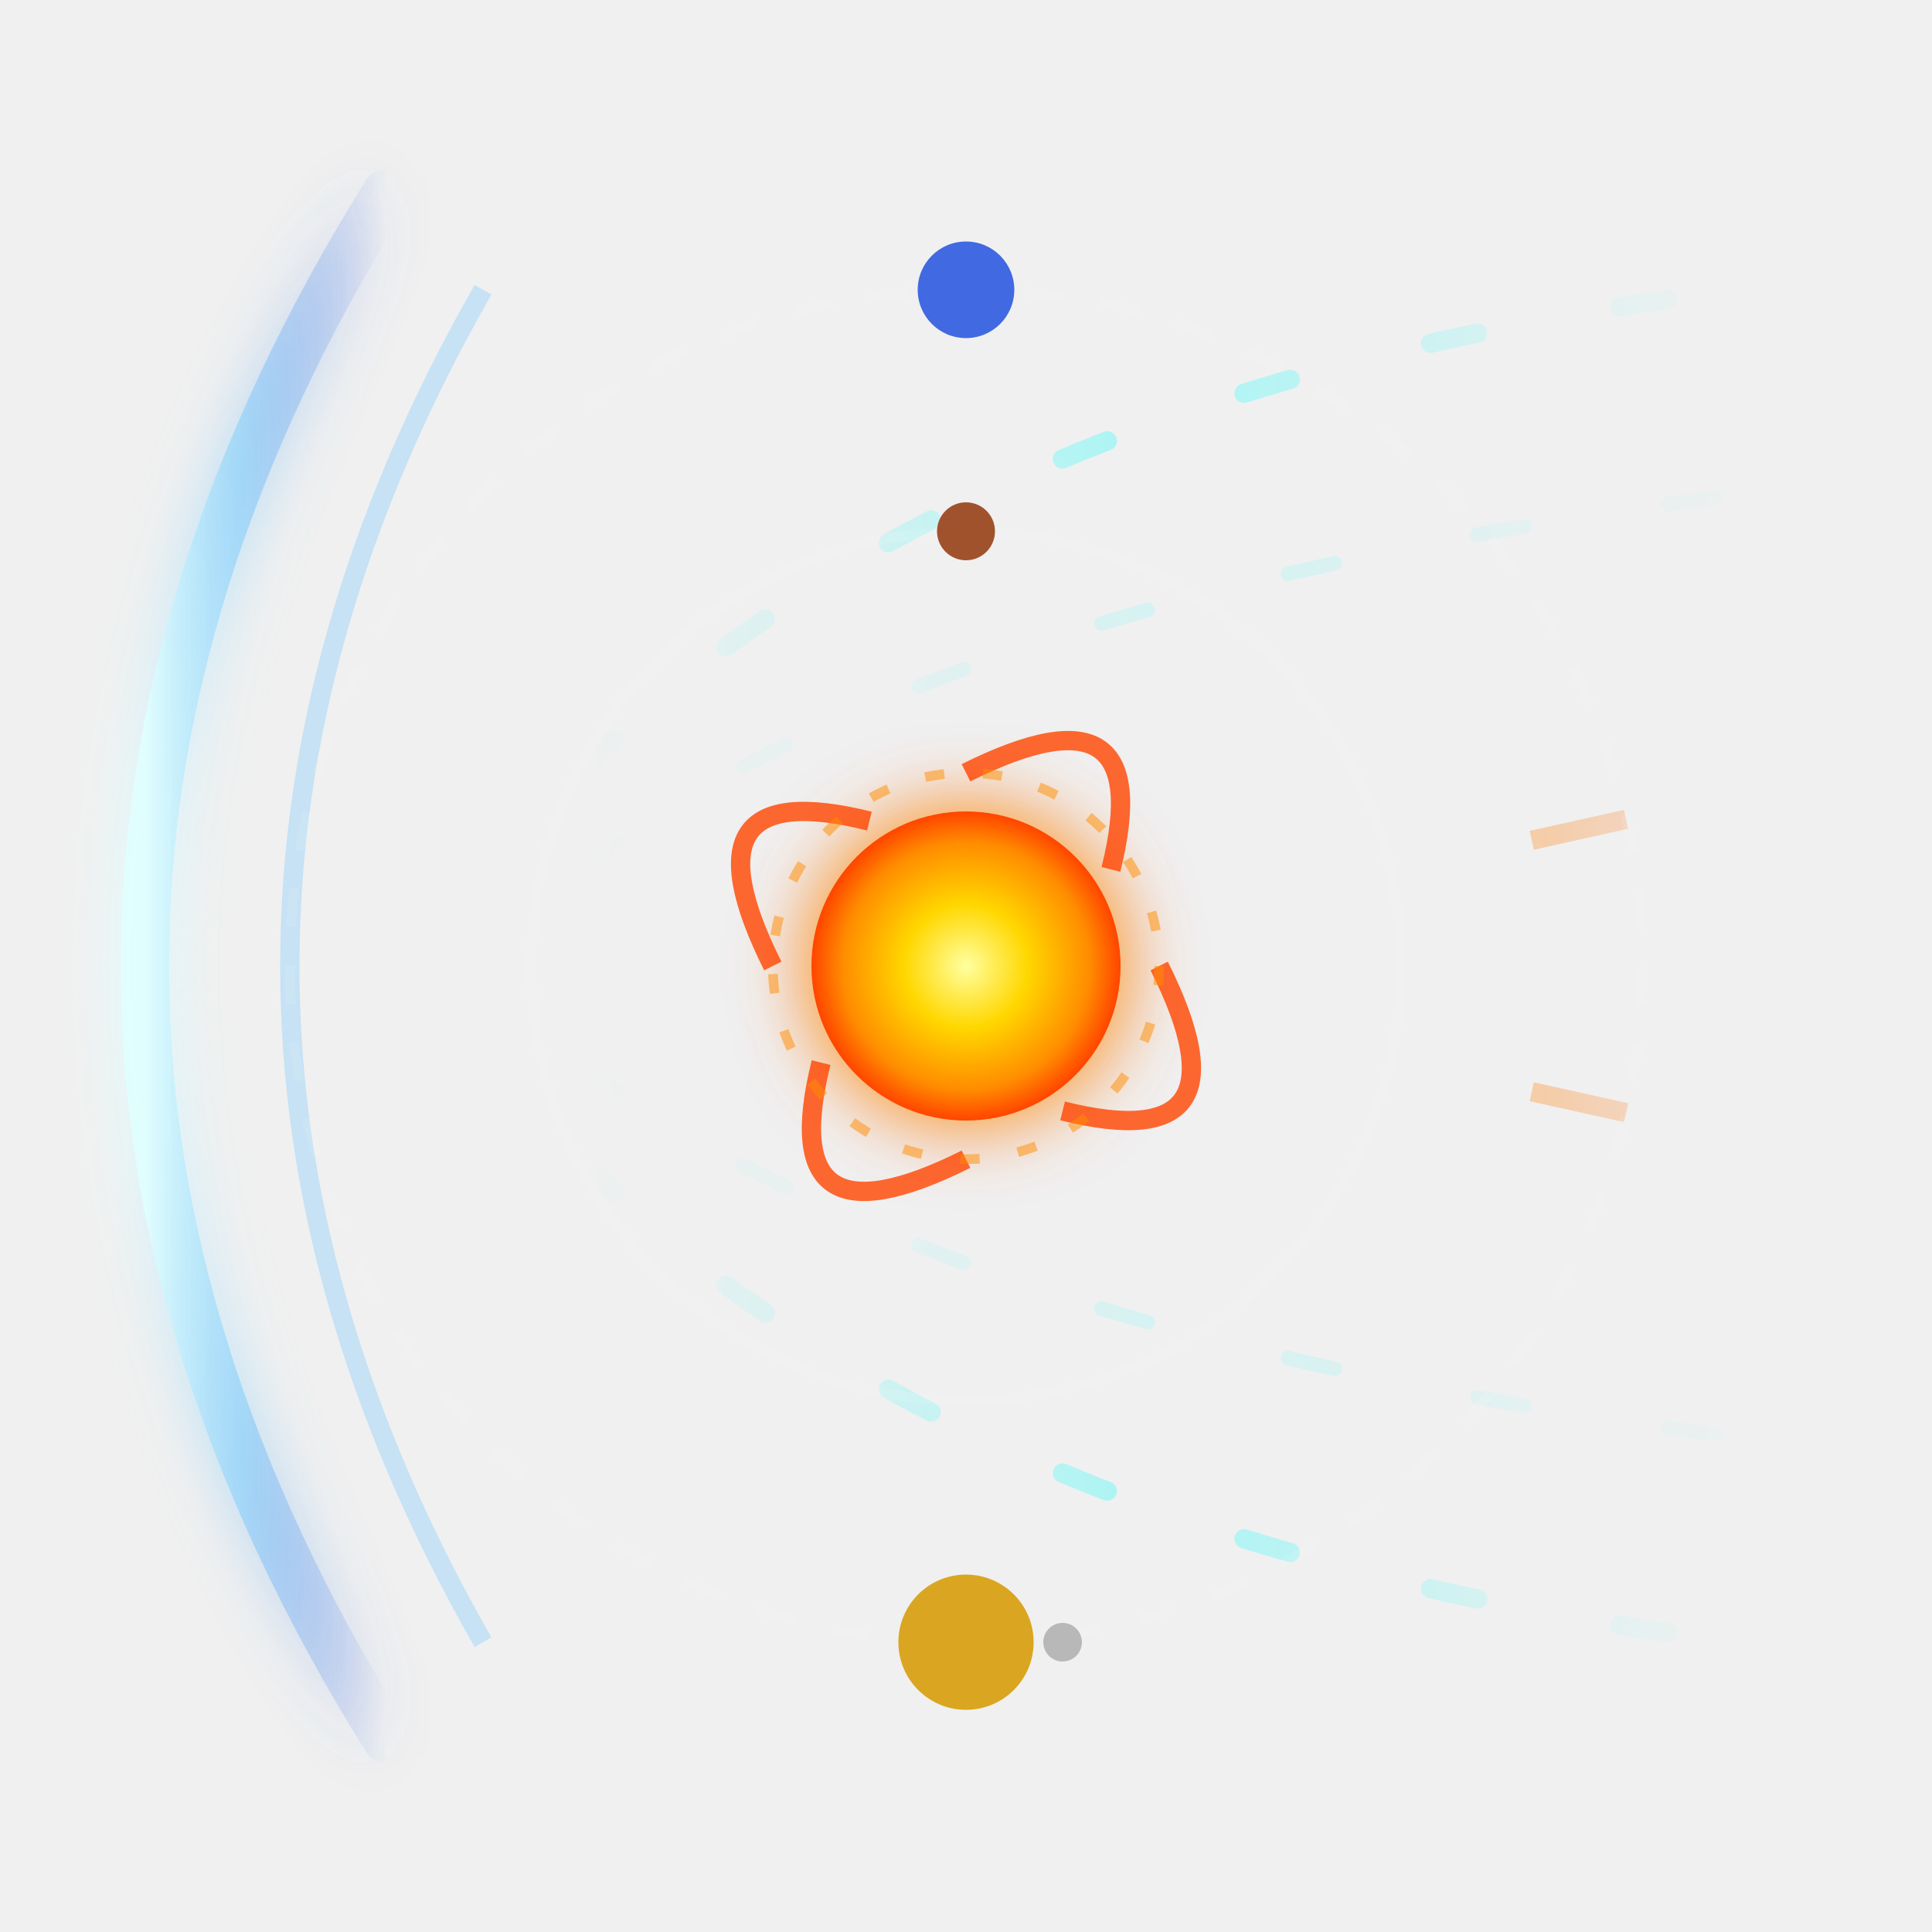
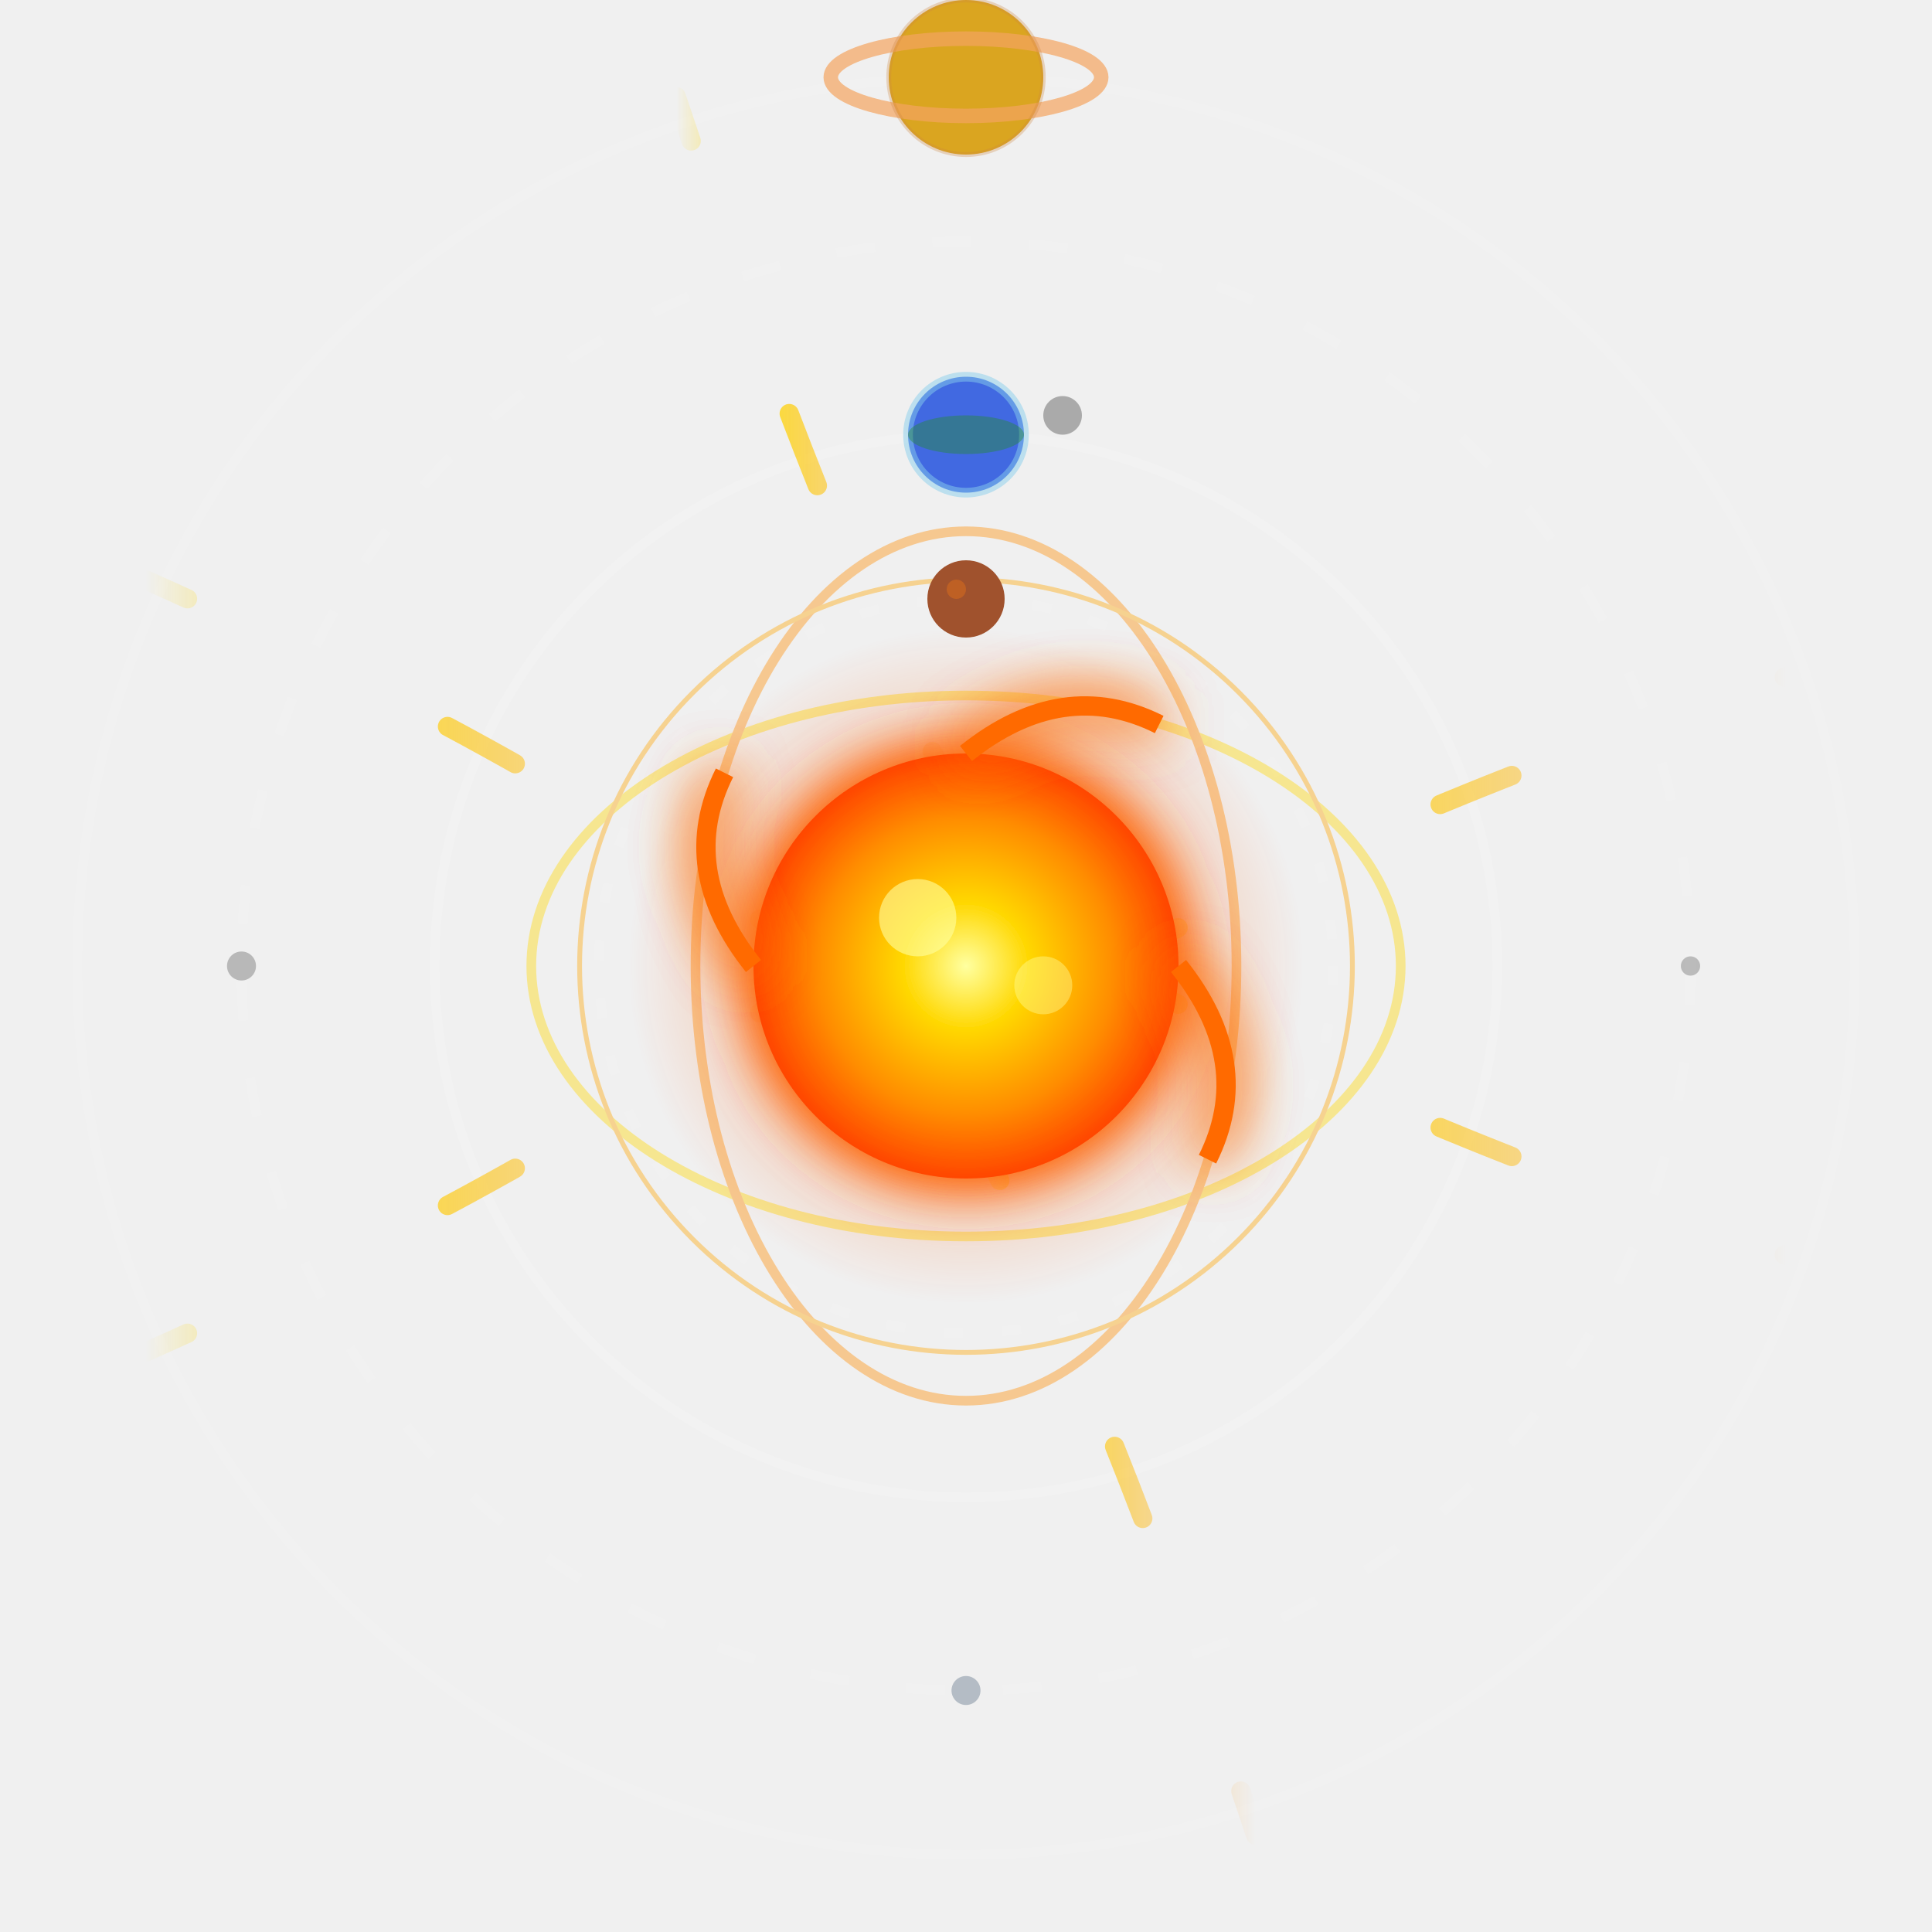
<svg xmlns="http://www.w3.org/2000/svg" width="200" height="200" viewBox="0 0 200 200">
  <defs>
-     <radialGradient id="sunGradient" cx="50%" cy="50%" r="50%" fx="50%" fy="50%">
+     <radialGradient id="sunGrad" cx="50%" cy="50%" r="50%">
      <stop offset="0%" stop-color="#FFFFA0" />
-       <stop offset="40%" stop-color="#FFD700" />
-       <stop offset="80%" stop-color="#FF8C00" />
+       <stop offset="30%" stop-color="#FFD700" />
+       <stop offset="70%" stop-color="#FF8C00" />
      <stop offset="100%" stop-color="#FF4500" />
    </radialGradient>
-     <filter id="sunGlow" x="-50%" y="-50%" width="200%" height="200%">
-       <feGaussianBlur in="SourceGraphic" stdDeviation="4" result="blur" />
+     <radialGradient id="coronaGrad" cx="50%" cy="50%" r="50%">
+       <stop offset="0%" stop-color="#FFD700" stop-opacity="0.6" />
+       <stop offset="100%" stop-color="#FF4500" stop-opacity="0" />
+     </radialGradient>
+     <filter id="sunGlow" x="-100%" y="-100%" width="300%" height="300%">
+       <feGaussianBlur in="SourceGraphic" stdDeviation="3" result="blur" />
      <feMerge>
+         <feMergeNode in="blur" />
        <feMergeNode in="blur" />
        <feMergeNode in="SourceGraphic" />
      </feMerge>
    </filter>
-     <filter id="shockGlow" x="-50%" y="-50%" width="200%" height="200%">
-       <feGaussianBlur in="SourceGraphic" stdDeviation="3" result="blur" />
-       <feMerge>
-         <feMergeNode in="blur" />
-         <feMergeNode in="SourceGraphic" />
-       </feMerge>
-     </filter>
-     <linearGradient id="windGradient" x1="0%" y1="0%" x2="100%" y2="0%">
-       <stop offset="0%" stop-color="#00FFFF" stop-opacity="0" />
-       <stop offset="20%" stop-color="#00FFFF" stop-opacity="0.1" />
-       <stop offset="50%" stop-color="#00FFFF" stop-opacity="0.3" />
-       <stop offset="80%" stop-color="#00FFFF" stop-opacity="0.1" />
-       <stop offset="100%" stop-color="#00FFFF" stop-opacity="0" />
-     </linearGradient>
-     <linearGradient id="plasmaGradient" x1="0%" y1="0%" x2="100%" y2="0%">
+     <linearGradient id="windGrad" x1="0%" y1="0%" x2="100%" y2="0%">
      <stop offset="0%" stop-color="#FFD700" stop-opacity="0" />
-       <stop offset="10%" stop-color="#FFD700" stop-opacity="0.8" />
-       <stop offset="100%" stop-color="#FF4500" stop-opacity="0" />
-     </linearGradient>
-     <linearGradient id="bowShockGradient" x1="0%" y1="50%" x2="100%" y2="50%">
-       <stop offset="0%" stop-color="#E0FFFF" stop-opacity="0.9" />
-       <stop offset="40%" stop-color="#87CEFA" stop-opacity="0.6" />
-       <stop offset="100%" stop-color="#4169E1" stop-opacity="0" />
+       <stop offset="30%" stop-color="#FFD700" stop-opacity="0.8" />
+       <stop offset="100%" stop-color="#FF8C00" stop-opacity="0" />
    </linearGradient>
  </defs>
  <style>
-     @keyframes spin-orbit {
-       from { transform: rotate(0deg); }
-       to { transform: rotate(360deg); }
-     }
-     @keyframes pulse-sun {
-       0%, 100% { r: 16; }
-       50% { r: 18; }
-     }
-     @keyframes wind-flow {
-       0% { stroke-dashoffset: 20; opacity: 0.3; transform: translateX(0); }
-       100% { stroke-dashoffset: -40; opacity: 0.6; transform: translateX(2px); }
-     }
-     @keyframes plasma-burst {
-         0% { stroke-dashoffset: 60; opacity: 0; }
-         20% { opacity: 0.8; }
-         100% { stroke-dashoffset: -60; opacity: 0; }
-     }
-     @keyframes shock-ripple {
-         0%, 100% { stroke-width: 4; opacity: 0.8; }
-         50% { stroke-width: 6; opacity: 0.5; }
-     }
-     @keyframes flare-rotate {
-         0% { transform: rotate(0deg) scale(1); }
-         50% { transform: rotate(5deg) scale(1.1); }
-         100% { transform: rotate(0deg) scale(1); }
-     }
-     
-     .orbit-system {
-       transform-origin: 100px 100px;
-       animation: spin-orbit 60s linear infinite;
-     }
-     
-     .orbit-inner {
-         transform-origin: 100px 100px;
-         animation: spin-orbit 20s linear infinite;
-     }
-     
-     .sun-core {
-       animation: pulse-sun 3s ease-in-out infinite;
-     }
-     
-     /* Rapid Solar Wind Lines */
-     .wind-stream {
-         stroke-dasharray: 5, 15;
-         fill: none;
-         stroke-linecap: round;
-     }
-     
-     .wind-fast {
-         animation: wind-flow 0.5s linear infinite;
-         stroke: url(#windGradient);
-     }
-     
-     .wind-medium {
-         animation: wind-flow 0.8s linear infinite;
-         stroke: url(#windGradient);
-         opacity: 0.4;
-     }
-     
-     .plasma-burst {
-         stroke: url(#plasmaGradient);
-         stroke-dasharray: 10, 50;
-         animation: plasma-burst 1.2s ease-out infinite;
-     }
-     
-     .bow-shock {
-         animation: shock-ripple 4s ease-in-out infinite;
-     }
-     
-     .flare-group {
-         transform-origin: 100px 100px;
-         animation: flare-rotate 8s ease-in-out infinite;
-     }
+     @keyframes orbit-fast { from { transform: rotate(0deg); } to { transform: rotate(360deg); } }
+     @keyframes orbit-rev { from { transform: rotate(360deg); } to { transform: rotate(0deg); } }
+     @keyframes pulse { 0%, 100% { transform: scale(1); opacity: 0.8; } 50% { transform: scale(1.15); opacity: 1; } }
+     @keyframes corona-rotate { from { transform: rotate(0deg); } to { transform: rotate(360deg); } }
+     @keyframes flare { 0%, 100% { opacity: 0.3; transform: scale(1); } 50% { opacity: 0.8; transform: scale(1.2); } }
+     @keyframes wind-stream { 0% { stroke-dashoffset: 40; opacity: 0; } 20% { opacity: 0.8; } 100% { stroke-dashoffset: -80; opacity: 0; } }
+ 
+     .orbit-ring-1 { transform-origin: 100px 100px; animation: orbit-fast 8s linear infinite; }
+     .orbit-ring-2 { transform-origin: 100px 100px; animation: orbit-fast 15s linear infinite; }
+     .orbit-ring-3 { transform-origin: 100px 100px; animation: orbit-rev 25s linear infinite; }
+     .corona { transform-origin: 100px 100px; animation: corona-rotate 20s linear infinite; }
+     .sun-pulse { transform-origin: 100px 100px; animation: pulse 2s ease-in-out infinite; }
+     .flare { transform-origin: center; animation: flare 1.5s ease-in-out infinite; }
+     .wind { stroke-dasharray: 8, 30; animation: wind-stream 0.8s linear infinite; }
  </style>
-   <path d="M 40,20 Q -10,100 40,180" fill="none" stroke="url(#bowShockGradient)" stroke-width="5" stroke-linecap="round" filter="url(#shockGlow)" class="bow-shock" />
-   <path d="M 50,30 Q 10,100 50,170" fill="none" stroke="#87CEFA" stroke-width="2" opacity="0.4" />
-   <path d="M 60,80 Q 100,40 180,30" stroke-width="2" class="wind-stream wind-fast" />
-   <path d="M 60,90 Q 100,60 190,50" stroke-width="1.5" class="wind-stream wind-medium" style="animation-delay: -0.2s" />
-   <path d="M 60,120 Q 100,160 180,170" stroke-width="2" class="wind-stream wind-fast" style="animation-delay: -0.1s" />
-   <path d="M 60,110 Q 100,140 190,150" stroke-width="1.5" class="wind-stream wind-medium" style="animation-delay: -0.3s" />
-   <path d="M 100,100 L 190,80" stroke-width="2" class="plasma-burst" />
-   <path d="M 100,100 L 190,120" stroke-width="2" class="plasma-burst" style="animation-delay: -0.4s" />
-   <path d="M 100,100 L 195,100" stroke-width="3" class="plasma-burst" style="animation-delay: -0.8s" />
-   <circle cx="100" cy="100" r="45" fill="none" stroke="#FFFFFF" stroke-opacity="0.1" stroke-width="1" />
-   <circle cx="100" cy="100" r="70" fill="none" stroke="#FFFFFF" stroke-opacity="0.1" stroke-width="1" stroke-dasharray="4 4" />
-   <circle cx="100" cy="100" r="16" fill="url(#sunGradient)" filter="url(#sunGlow)" class="sun-core" />
-   <g class="flare-group">
-     <path d="M 80,100 Q 70,80 90,85" fill="none" stroke="#FF4500" stroke-width="2" opacity="0.8" />
-     <path d="M 120,100 Q 130,120 110,115" fill="none" stroke="#FF4500" stroke-width="2" opacity="0.8" />
-     <path d="M 100,80 Q 120,70 115,90" fill="none" stroke="#FF4500" stroke-width="2" opacity="0.8" />
-     <path d="M 100,120 Q 80,130 85,110" fill="none" stroke="#FF4500" stroke-width="2" opacity="0.8" />
-     <circle cx="100" cy="100" r="20" stroke="#FF8C00" stroke-width="1" fill="none" stroke-dasharray="2 4" opacity="0.5">
-       <animateTransform attributeName="transform" type="rotate" from="0 100 100" to="360 100 100" dur="10s" repeatCount="indefinite" />
-     </circle>
+   <circle cx="100" cy="100" r="92" fill="none" stroke="#FFFFFF" stroke-opacity="0.08" stroke-width="1" />
+   <circle cx="100" cy="100" r="75" fill="none" stroke="#FFFFFF" stroke-opacity="0.1" stroke-width="1" stroke-dasharray="4 6" />
+   <circle cx="100" cy="100" r="55" fill="none" stroke="#FFFFFF" stroke-opacity="0.12" stroke-width="1" />
+   <circle cx="100" cy="100" r="38" fill="none" stroke="#FFFFFF" stroke-opacity="0.08" stroke-width="1" stroke-dasharray="2 4" />
+   <g stroke="url(#windGrad)" stroke-width="2" fill="none" stroke-linecap="round">
+     <path d="M115,100 Q140,85 185,70" class="wind" />
+     <path d="M115,100 Q145,100 190,100" class="wind" style="animation-delay: -0.2s" />
+     <path d="M115,100 Q140,115 185,130" class="wind" style="animation-delay: -0.4s" />
+     <path d="M85,100 Q60,80 15,60" class="wind" style="animation-delay: -0.3s" />
+     <path d="M85,100 Q55,100 10,100" class="wind" style="animation-delay: -0.5s" />
+     <path d="M85,100 Q60,120 15,140" class="wind" style="animation-delay: -0.1s" />
+     <path d="M100,85 Q85,55 70,10" class="wind" style="animation-delay: -0.6s" />
+     <path d="M100,115 Q115,145 130,190" class="wind" style="animation-delay: -0.7s" />
  </g>
-   <g class="orbit-inner">
-     <circle cx="100" cy="55" r="3" fill="#A0522D" />
+   <g class="corona" opacity="0.4">
+     <ellipse cx="100" cy="100" rx="45" ry="28" fill="none" stroke="#FFD700" stroke-width="1" />
+     <ellipse cx="100" cy="100" rx="28" ry="45" fill="none" stroke="#FF8C00" stroke-width="1" />
+     <ellipse cx="100" cy="100" rx="40" ry="40" fill="none" stroke="#FFA500" stroke-width="0.5" transform="rotate(45 100 100)" />
  </g>
-   <g class="orbit-system">
-     <circle cx="100" cy="30" r="5" fill="#4169E1" />
-     <circle cx="100" cy="170" r="7" fill="#DAA520" />
-     <circle cx="110" cy="170" r="2" fill="#AAAAAA" opacity="0.8" />
+   <circle cx="100" cy="100" r="35" fill="url(#coronaGrad)" class="sun-pulse" />
+   <circle cx="100" cy="100" r="22" fill="url(#sunGrad)" filter="url(#sunGlow)" />
+   <circle cx="95" cy="95" r="4" fill="#FFFFA0" opacity="0.6" />
+   <circle cx="108" cy="102" r="3" fill="#FFFFA0" opacity="0.4" />
+   <g filter="url(#sunGlow)">
+     <path d="M78,100 Q70,90 75,80" stroke="#FF6B00" stroke-width="2" fill="none" class="flare" />
+     <path d="M122,100 Q130,110 125,120" stroke="#FF6B00" stroke-width="2" fill="none" class="flare" style="animation-delay: -0.5s" />
+     <path d="M100,78 Q110,70 120,75" stroke="#FF6B00" stroke-width="2" fill="none" class="flare" style="animation-delay: -1s" />
+   </g>
+   <g class="orbit-ring-1">
+     <circle cx="100" cy="62" r="4" fill="#A0522D" />
+     <circle cx="99" cy="61" r="1" fill="#D2691E" opacity="0.6" />
+   </g>
+   <g class="orbit-ring-2">
+     <circle cx="100" cy="45" r="6" fill="#4169E1" />
+     <circle cx="100" cy="45" r="6" fill="none" stroke="#87CEEB" stroke-width="1" opacity="0.5" />
+     <ellipse cx="100" cy="45" rx="6" ry="2" fill="#228B22" opacity="0.4" />
+     <circle cx="110" cy="43" r="2" fill="#AAAAAA" />
+   </g>
+   <g class="orbit-ring-3">
+     <circle cx="100" cy="8" r="8" fill="#DAA520" />
+     <ellipse cx="100" cy="8" rx="14" ry="4" fill="none" stroke="#F4A460" stroke-width="1.5" opacity="0.7" />
+     <circle cx="100" cy="8" r="8" fill="none" stroke="#CD853F" stroke-width="0.5" opacity="0.3" />
+   </g>
+   <g class="orbit-ring-2" style="animation-duration: 40s;">
+     <circle cx="25" cy="100" r="1.5" fill="#808080" opacity="0.5" />
+     <circle cx="175" cy="100" r="1" fill="#696969" opacity="0.4" />
+     <circle cx="100" cy="175" r="1.5" fill="#778899" opacity="0.5" />
  </g>
</svg>
